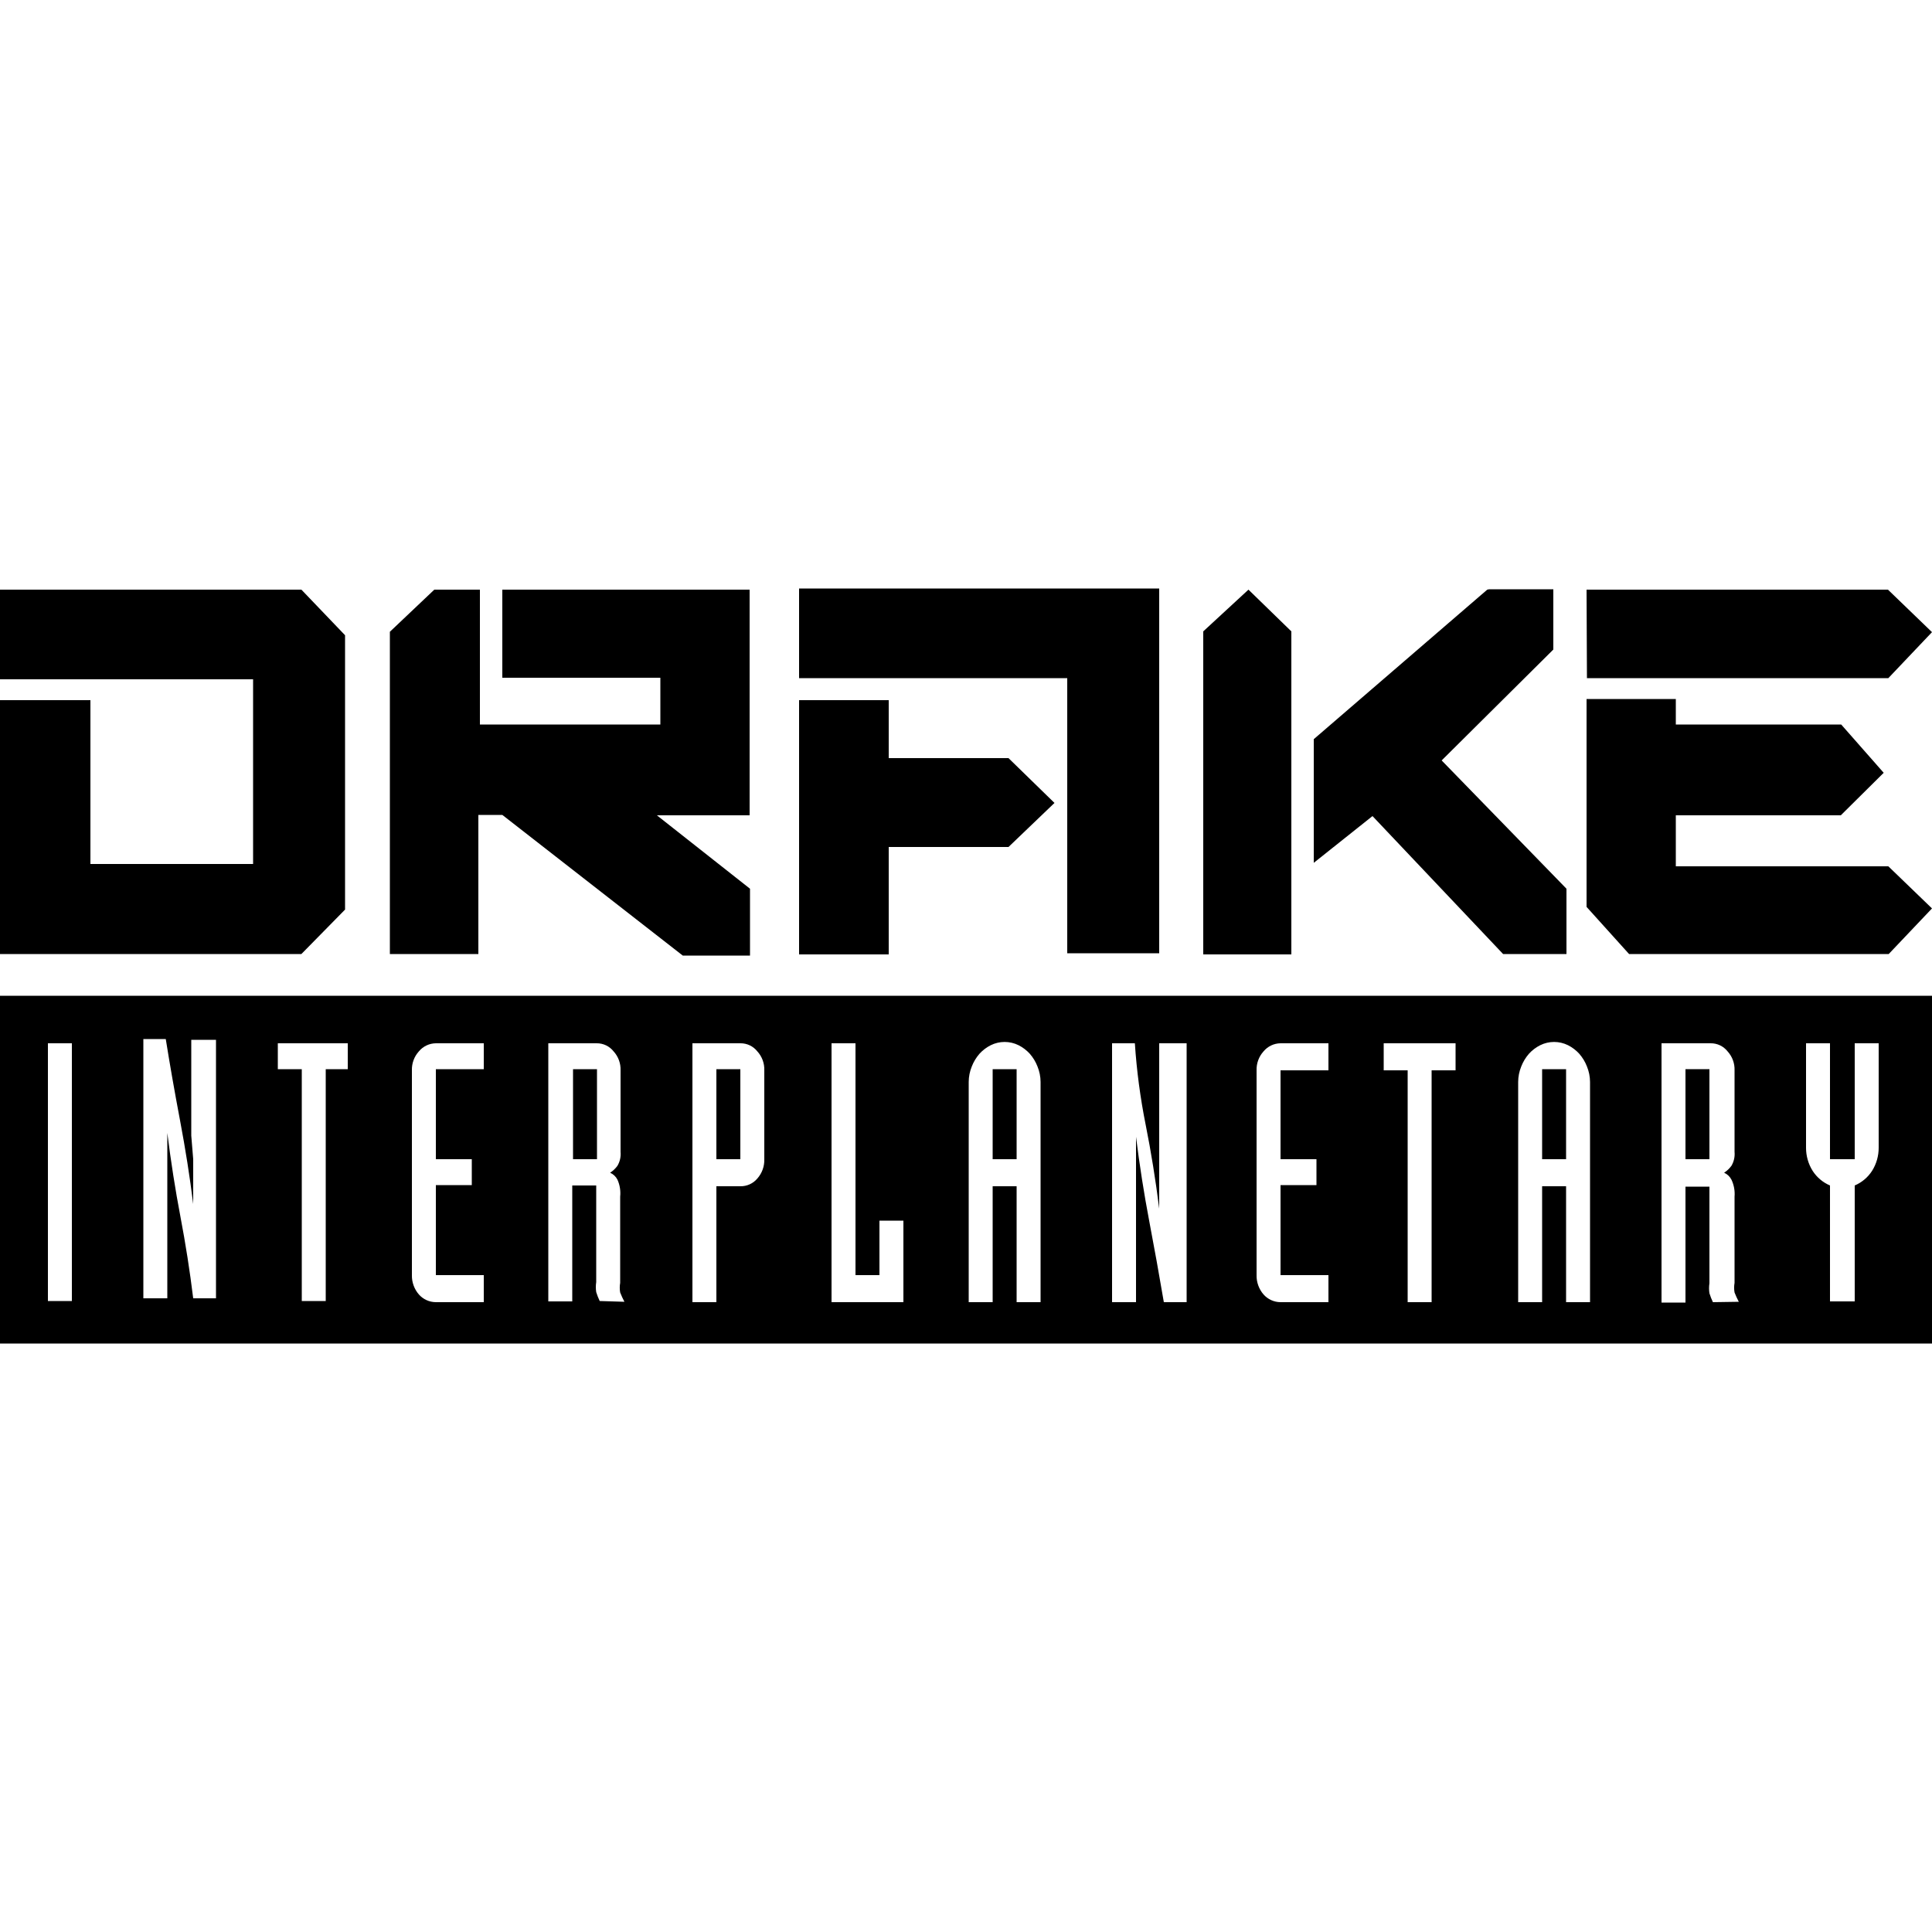
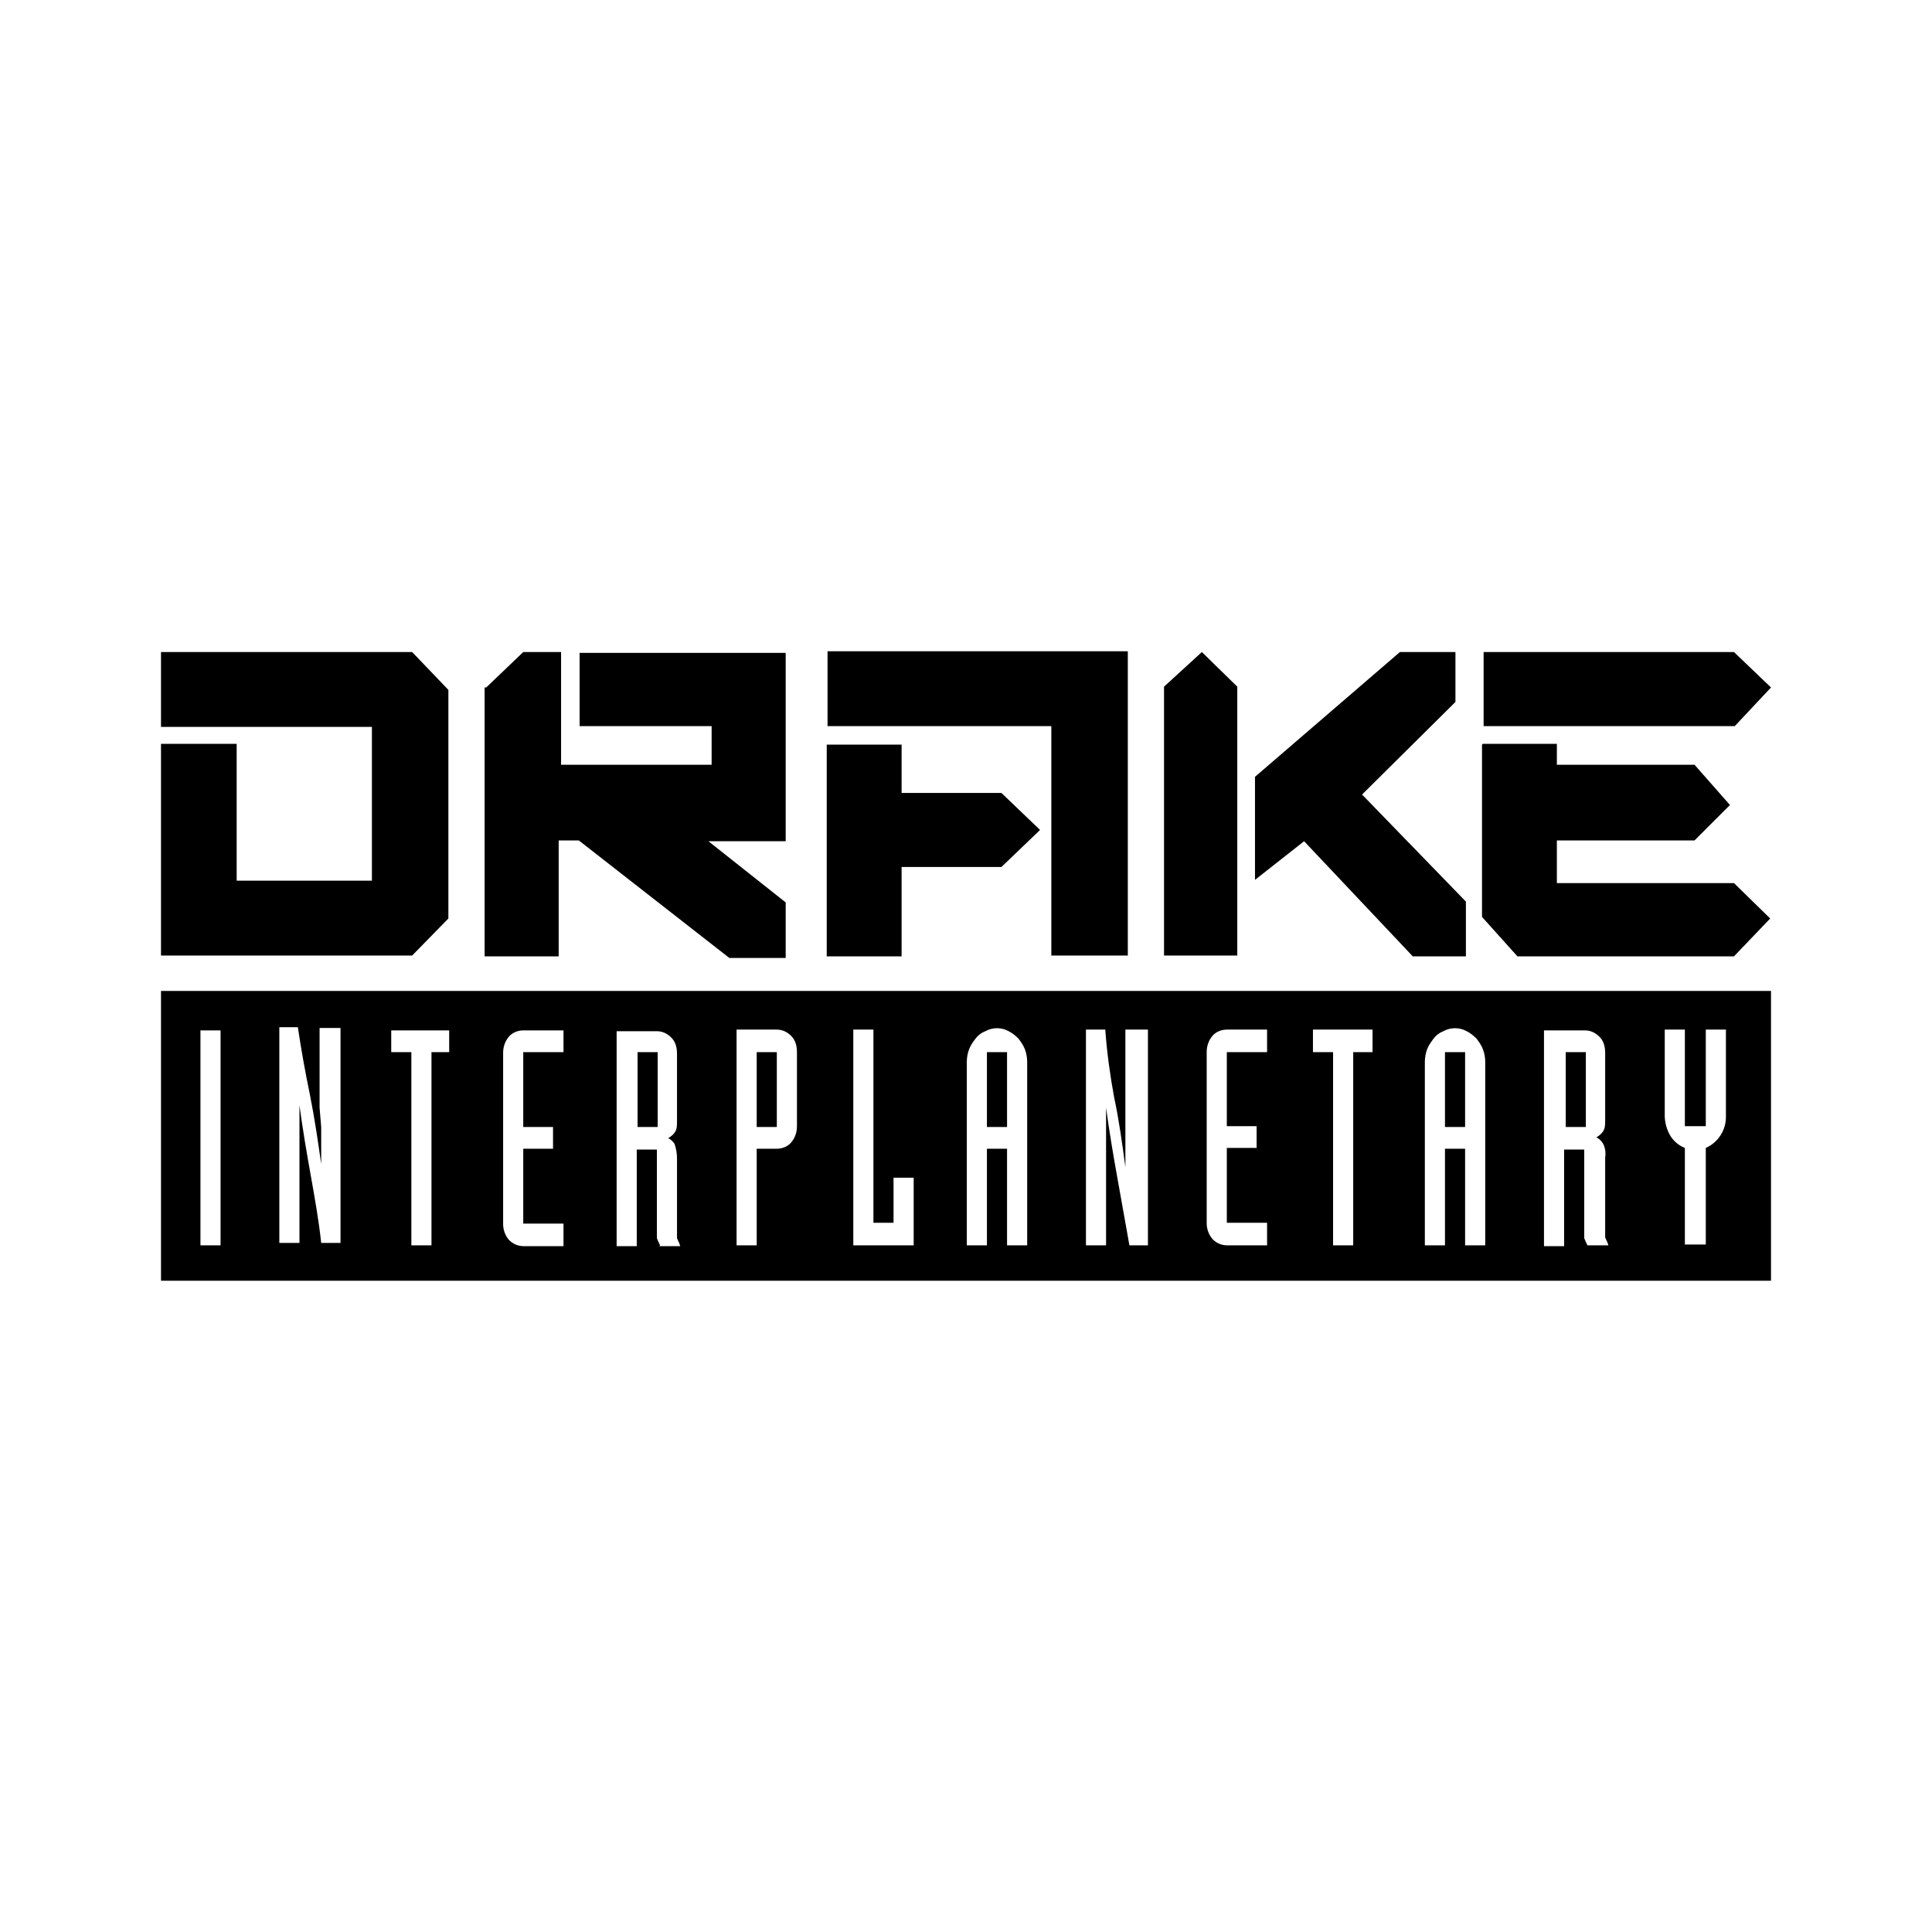
- <svg xmlns="http://www.w3.org/2000/svg" viewBox="0 0 50 50">
-   <path d="M0 15.26h7.8l1.13 1.18v7.1L7.8 24.69H0v-6.57h2.34v4.24h4.21v-4.78H0v-2.32m10.09 1.09 1.15-1.09h1.18v3.49h4.67v-1.21H13v-2.28h6.4v5.84H17l2.41 1.9v1.73h-1.74L13 21.09h-.62v3.6h-2.29Zm10.59-1.12H30v9.44h-2.38v-7.12h-6.94v-2.3m11.63.01 1.11 1.08v8.36h-2.28v-8.36Zm6.23-.01h1.66v1.56l-2.89 2.87L40.54 23v1.69H38.9l-3.38-3.57L34 22.33v-3.2l4.49-3.87m2.57 0h7.8l1.14 1.1-1.13 1.19h-7.8Z" />
-   <path d="M20.68 18.12H23v1.5h3.1l1.19 1.16-1.19 1.14H23v2.78h-2.32Zm20.38-.03h2.31v.66h4.28l1.1 1.25-1.11 1.1h-4.27v1.32h5.5L50 23.51l-1.12 1.18h-6.72l-1.1-1.22v-5.35m-15.37 9.55h.62V30h-.62zm-10.86 0h.62V30h-.62zm3.71 0h.62V30h-.62zm21.37 0h.62V30h-.62z" />
-   <path d="M0 25.77v9h50v-9Zm1.86 7.9h-.62V27h.62Zm3.73-.07H5q-.13-1.06-.33-2.11t-.34-2.17v4.28h-.62v-6.71h.58q.16 1 .37 2.11T5 31.16V30l-.05-.61v-2.48h.64ZM9 27.67h-.57v6h-.62v-6h-.62V27H9Zm3.52 0h-1.24V30h.93v.67h-.93V33h1.24v.7h-1.24a.59.59 0 0 1-.44-.2.74.74 0 0 1-.18-.5v-5.3a.7.7 0 0 1 .18-.49.58.58 0 0 1 .44-.21h1.24Zm3 6a1.75 1.75 0 0 1-.09-.23.86.86 0 0 1 0-.26v-2.5h-.62v3h-.62V27h1.25a.55.55 0 0 1 .44.21.69.69 0 0 1 .18.49v2.11a.6.6 0 0 1-.08.36.71.71 0 0 1-.19.18.39.39 0 0 1 .19.18.86.86 0 0 1 .07.44v2.23a.72.72 0 0 0 0 .25 2.33 2.33 0 0 0 .11.24ZM19.78 30a.72.72 0 0 1-.18.5.56.56 0 0 1-.44.2h-.62v3h-.62V27h1.24a.55.55 0 0 1 .44.21.69.69 0 0 1 .18.49Zm3.6 3.7h-1.86V27h.62v6h.62v-1.41h.62Zm3.55 0h-.62v-3h-.62v3h-.62V28a1.07 1.07 0 0 1 .08-.4 1.11 1.11 0 0 1 .2-.33 1 1 0 0 1 .29-.22.81.81 0 0 1 .72 0 1 1 0 0 1 .29.22 1.11 1.11 0 0 1 .2.33 1.07 1.07 0 0 1 .08.4Zm3.78 0h-.59q-.18-1.06-.38-2.11t-.34-2.17v4.28h-.62V27h.59a16.18 16.18 0 0 0 .28 2.11q.21 1.05.35 2.17V27h.71Zm3.67-6h-1.24V30h.93v.67h-.93V33h1.24v.7h-1.24a.59.59 0 0 1-.44-.2.74.74 0 0 1-.18-.5v-5.3a.7.7 0 0 1 .18-.49.58.58 0 0 1 .44-.21h1.24Zm3.29 0h-.62v6h-.62v-6h-.62V27h1.86Zm3.48 6h-.62v-3h-.62v3h-.62V28a1.07 1.07 0 0 1 .08-.4 1.11 1.11 0 0 1 .2-.33 1 1 0 0 1 .29-.22.81.81 0 0 1 .72 0 1 1 0 0 1 .29.22 1.11 1.11 0 0 1 .2.33 1.07 1.07 0 0 1 .08.4Zm3.18 0a1.75 1.75 0 0 1-.09-.23.86.86 0 0 1 0-.26v-2.5h-.62v3H43V27h1.27a.55.55 0 0 1 .44.21.69.69 0 0 1 .18.49v2.11a.6.6 0 0 1-.08.36.71.71 0 0 1-.19.18.39.39 0 0 1 .19.18.86.86 0 0 1 .08.44v2.23a.72.72 0 0 0 0 .25 2.33 2.33 0 0 0 .11.24Zm4.29-4a1.12 1.12 0 0 1-.17.6 1 1 0 0 1-.45.38v3h-.64v-3a1 1 0 0 1-.45-.38 1.12 1.12 0 0 1-.17-.6V27h.62v3H48v-3h.62Z" />
-   <path d="M43.62 27.67h.62V30h-.62z" />
+ <svg xmlns="http://www.w3.org/2000/svg" viewBox="0 0 24 24">
+   <path d="M2 8.1h3.12l.45.47v2.84l-.45.46H2V9.24h.94v1.7h1.68V9.03H2V8.1m4.04.44.46-.44h.47v1.4h1.87v-.48H7.2v-.91h2.56v2.34H8.8l.96.76v.69h-.7l-1.87-1.46h-.25v1.44h-.92V8.54Zm4.24-.45h3.73v3.78h-.95V9.02h-2.78V8.1m4.65 0 .44.43v3.34h-.91V8.53l.47-.43Zm2.49 0h.66v.62l-1.16 1.15 1.29 1.33v.68h-.66l-1.35-1.43-.61.48V9.65l1.8-1.55m1.03 0h3.12l.46.44-.45.48h-3.12V8.1Z" />
+   <path d="M10.27 9.25h.93v.6h1.24l.48.46-.48.46H11.2v1.11h-.93V9.25Zm8.15-.01h.92v.26h1.71l.44.5-.44.44h-1.71v.53h2.2l.45.44-.45.47h-2.69l-.44-.49V9.25m-6.15 3.82h.25V14h-.25v-.93Zm-4.34 0h.25V14h-.25v-.93Zm1.48 0h.25V14H9.4v-.93Zm8.55 0h.25V14h-.25v-.93Z" />
+   <path d="M2 12.31v3.6h20v-3.6H2Zm.74 3.16h-.25V12.8h.25v2.67Zm1.49-.03h-.24c-.03-.28-.08-.56-.13-.84-.05-.28-.1-.57-.14-.87v1.71h-.25v-2.68h.23c.04.27.09.55.15.84.06.3.1.58.14.86V14l-.02-.24v-.99h.26v2.68Zm1.36-2.37h-.23v2.4h-.25v-2.4h-.25v-.27h.72v.27Zm1.41 0h-.5V14h.37v.27H6.5v.93H7v.28h-.5a.25.25 0 0 1-.18-.08.306.306 0 0 1-.07-.2v-2.12c0-.07.02-.14.07-.2.04-.05.11-.08.18-.08H7v.27Zm1.2 2.4s-.03-.06-.04-.09v-1.1h-.25v1.2h-.25v-2.67h.5c.07 0 .13.03.18.08.05.05.07.12.07.2v.84c0 .05 0 .1-.03.14-.02.03-.05.05-.08.07.03.01.06.04.08.07.02.06.03.12.03.18v.99c.01.03.03.06.04.1h-.26Zm1.7-1.48c0 .07-.02.14-.07.2-.04.05-.11.08-.18.08H9.4v1.2h-.25v-2.68h.5c.07 0 .13.03.18.08.05.05.07.12.07.2v.92Zm1.44 1.48h-.74v-2.68h.25v2.4h.25v-.56h.25v.84Zm1.42 0h-.25v-1.2h-.25v1.2h-.25v-2.28c0-.05.01-.11.03-.16.02-.05.05-.09.08-.13.03-.04.07-.07.12-.09a.3.3 0 0 1 .29 0c.04.02.08.05.12.09.03.04.06.08.08.13.02.05.03.11.03.16v2.28Zm1.51 0h-.24l-.15-.84c-.05-.28-.1-.57-.14-.87v1.71h-.25v-2.68h.24c.02.28.06.57.11.84.06.28.1.57.14.87v-1.71h.28v2.68Zm1.47-2.4h-.5v.92h.37v.27h-.37v.93h.5v.28h-.5a.25.25 0 0 1-.18-.08.306.306 0 0 1-.07-.2v-2.12c0-.07.02-.14.07-.2.04-.05.11-.08.18-.08h.5v.28Zm1.32 0h-.25v2.4h-.25v-2.4h-.25v-.28h.74v.28Zm1.39 2.4h-.25v-1.2h-.25v1.2h-.25v-2.28c0-.05.01-.11.03-.16.02-.05.05-.09.08-.13.03-.04.07-.07.12-.09a.3.3 0 0 1 .29 0c.04.02.08.05.12.09.03.04.06.08.08.13.02.05.03.11.03.16v2.28Zm1.27 0s-.03-.06-.04-.09v-1.1h-.25v1.2h-.25V12.8h.51c.07 0 .13.03.18.08.05.05.07.12.07.2v.84c0 .05 0 .1-.03.14-.02.03-.05.05-.08.07.03.01.06.04.08.07.03.05.04.12.03.18v.99c.01.03.03.06.04.1h-.27Zm1.72-1.6a.42.42 0 0 1-.25.39v1.2h-.26v-1.2a.376.376 0 0 1-.18-.15.513.513 0 0 1-.07-.24v-1.08h.25v1.2h.26v-1.2h.25v1.08Z" />
+   <path d="M19.45 13.07h.25V14h-.25v-.93Z" />
</svg>
